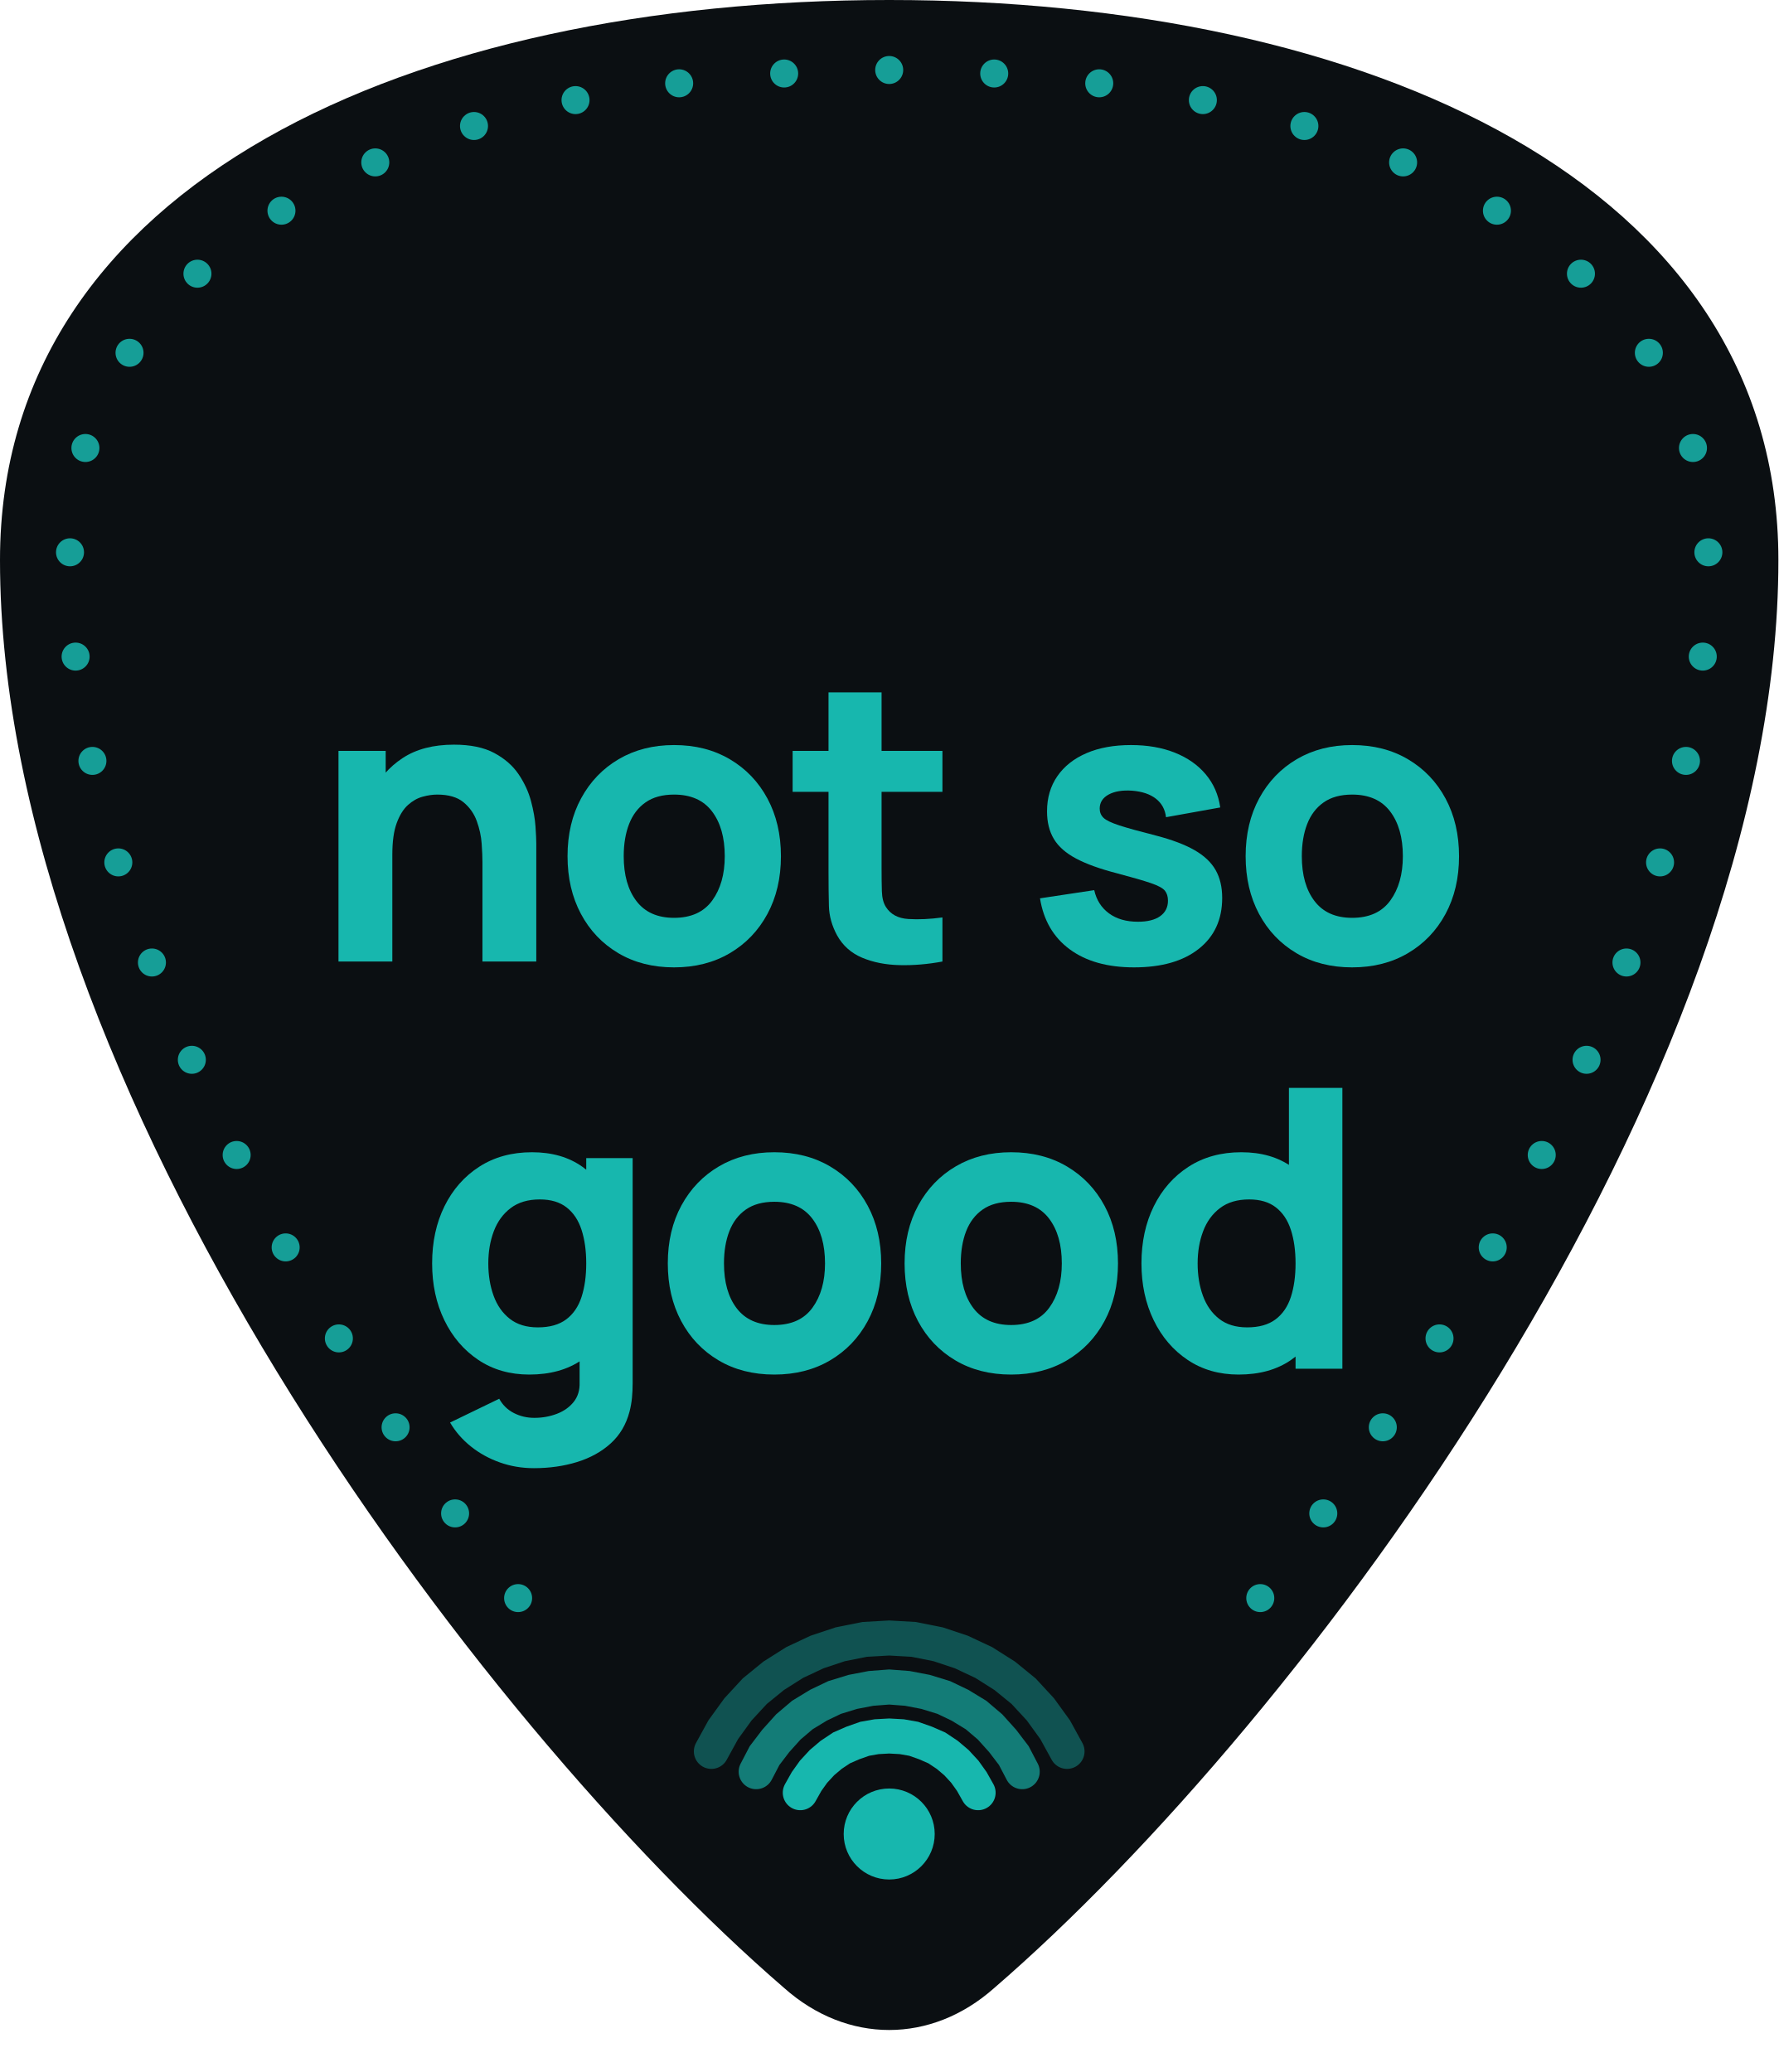
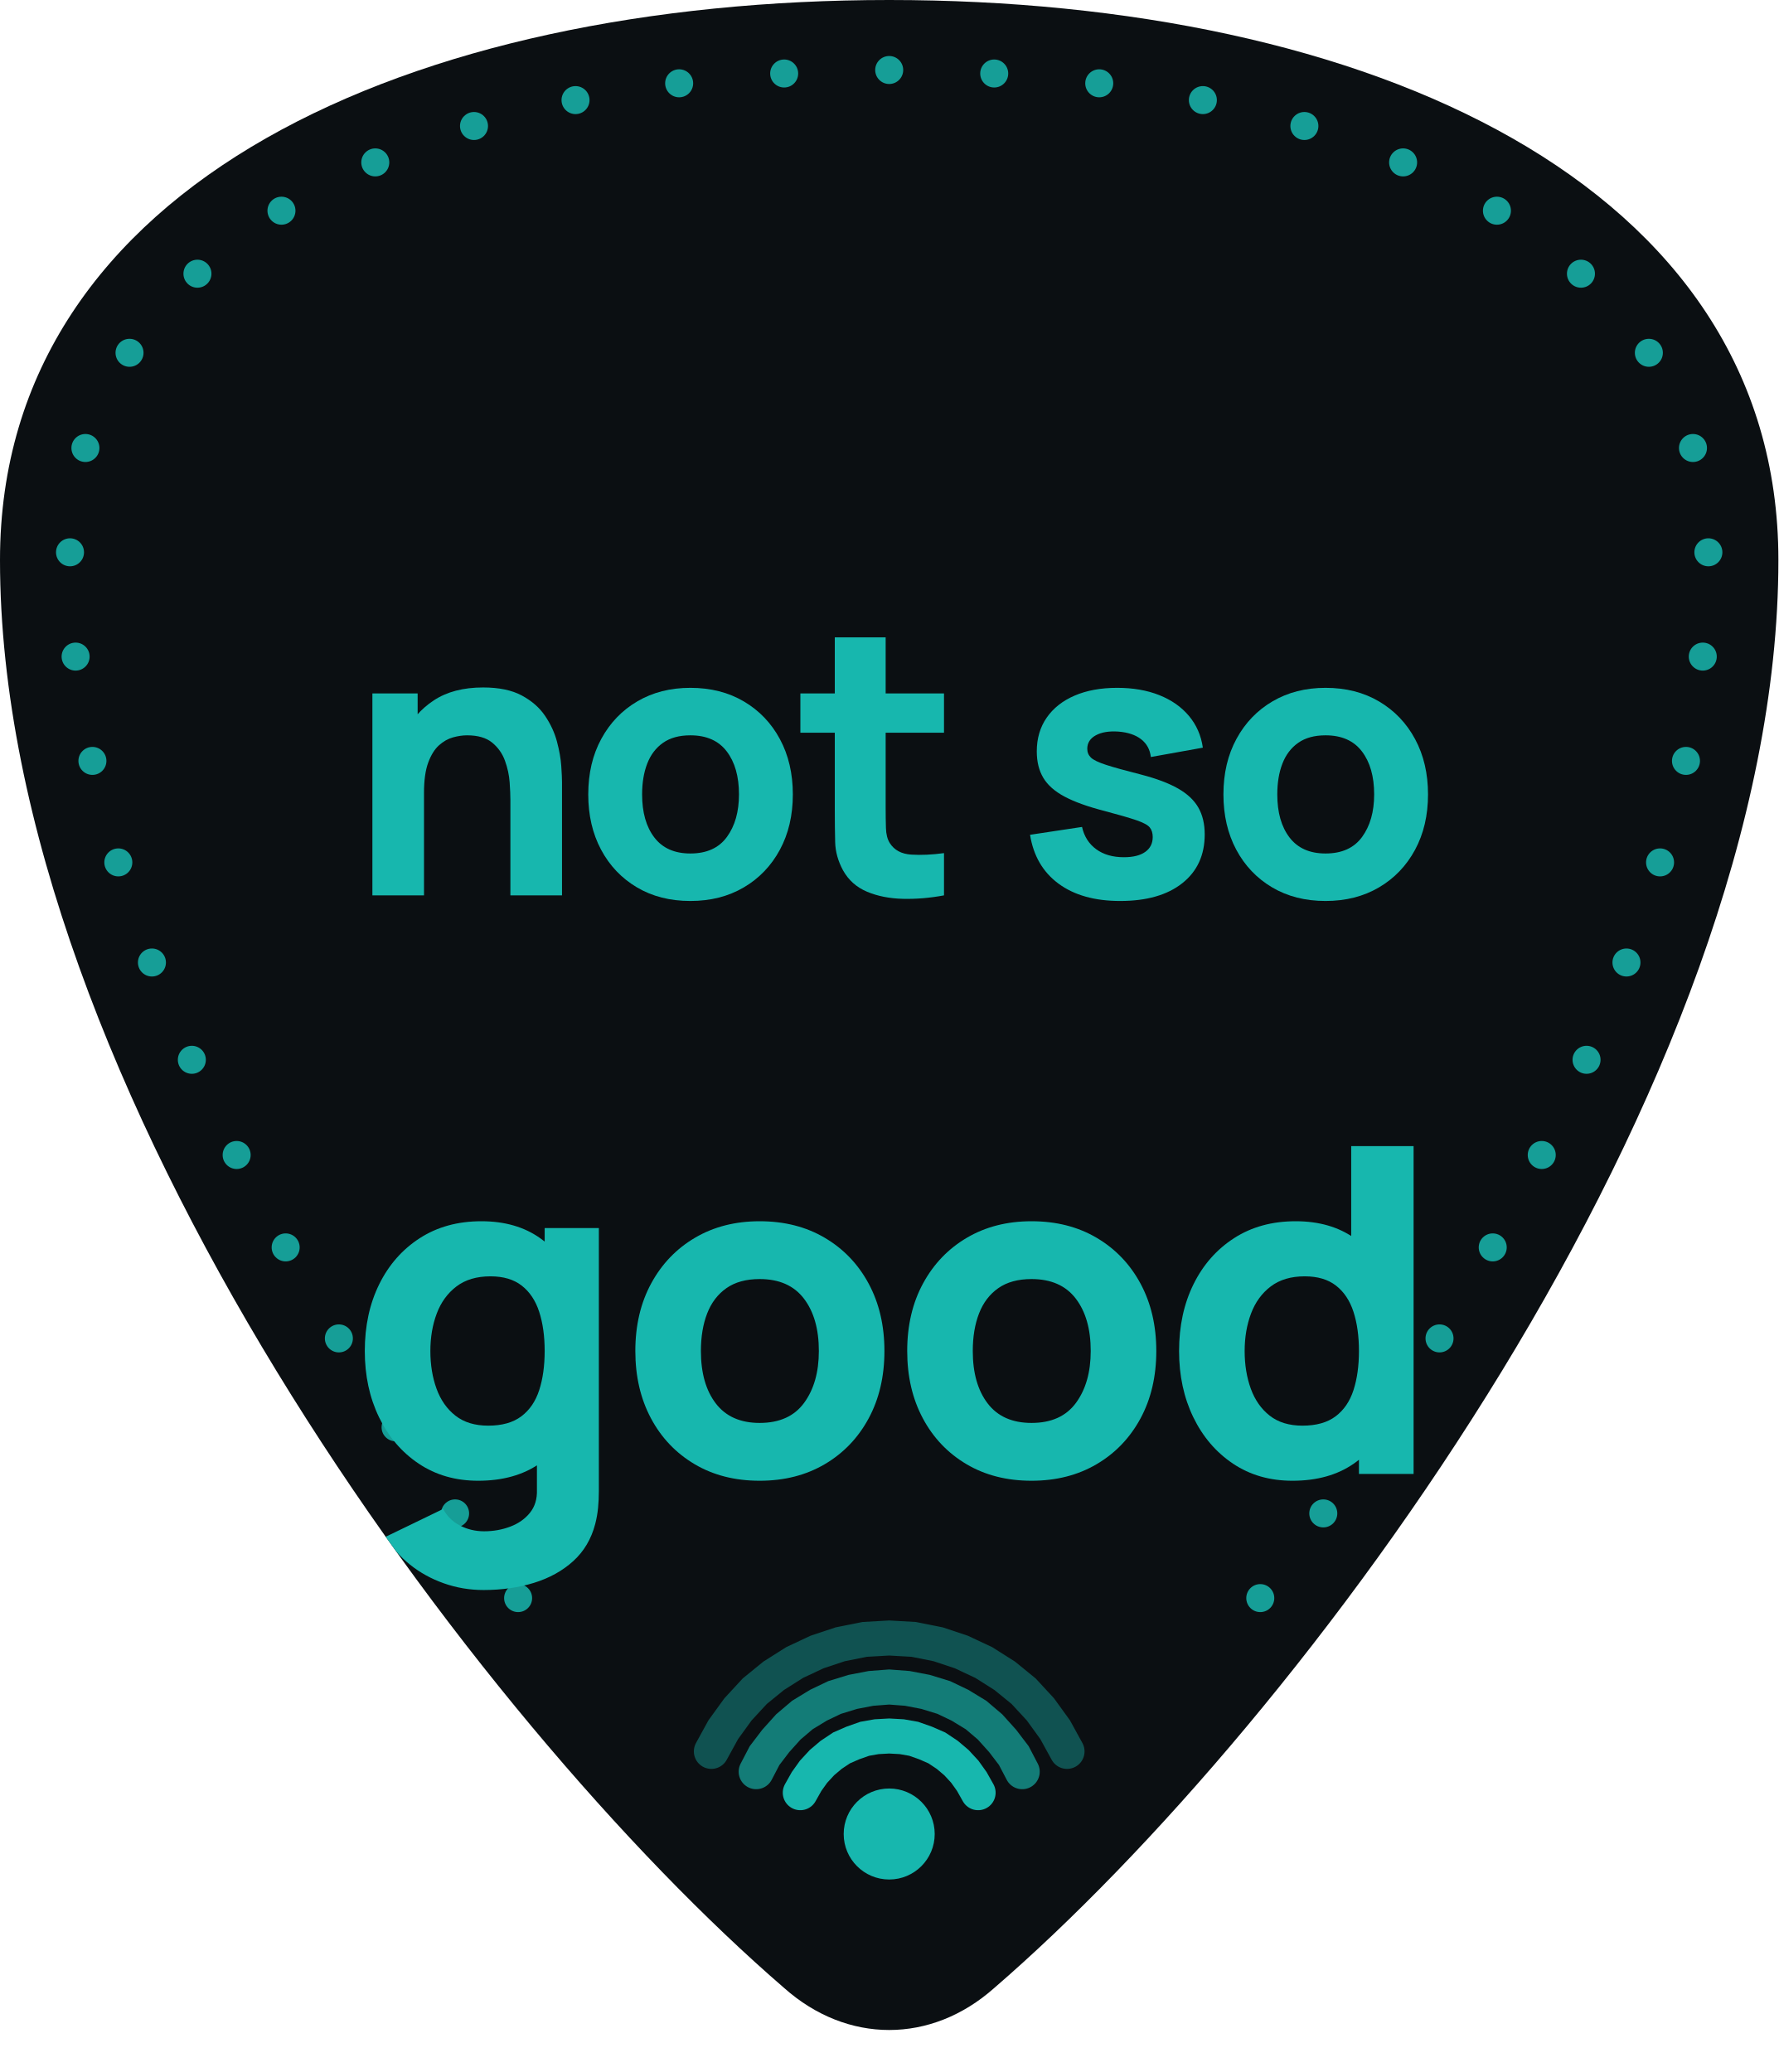
<svg xmlns="http://www.w3.org/2000/svg" viewBox="0 0 25.4 29.6" width="25.4mm" height="29.6mm">
  <defs>
    <clipPath id="pk">
      <path d="M 12.7 0.0 C 19.5 0.0 25.4 2.6 25.4 8.0 C 25.4 15.5 18.6 24.6 14.2 28.4 C 13.3 29.2 12.1 29.2 11.2 28.4 C 6.8 24.6 0.0 15.5 0.0 8.0 C 0.0 2.6 5.9 0.0 12.7 0.0 Z" />
    </clipPath>
  </defs>
  <path d="M 12.7 0.0 C 19.5 0.0 25.4 2.6 25.4 8.0 C 25.4 15.5 18.6 24.6 14.2 28.4 C 13.3 29.2 12.1 29.2 11.2 28.4 C 6.8 24.6 0.0 15.5 0.0 8.0 C 0.0 2.6 5.9 0.0 12.7 0.0 Z" fill="#0B0F12" />
  <g clip-path="url(#pk)">
    <circle cx="12.70" cy="1.00" r="0.2" fill="#17B7AE" opacity="0.85" />
    <circle cx="14.20" cy="1.05" r="0.2" fill="#17B7AE" opacity="0.85" />
    <circle cx="15.70" cy="1.19" r="0.2" fill="#17B7AE" opacity="0.85" />
    <circle cx="17.18" cy="1.43" r="0.2" fill="#17B7AE" opacity="0.85" />
    <circle cx="18.63" cy="1.80" r="0.2" fill="#17B7AE" opacity="0.85" />
    <circle cx="20.04" cy="2.32" r="0.2" fill="#17B7AE" opacity="0.85" />
    <circle cx="21.38" cy="3.01" r="0.2" fill="#17B7AE" opacity="0.85" />
    <circle cx="22.58" cy="3.91" r="0.2" fill="#17B7AE" opacity="0.85" />
    <circle cx="23.55" cy="5.04" r="0.2" fill="#17B7AE" opacity="0.85" />
    <circle cx="24.18" cy="6.40" r="0.2" fill="#17B7AE" opacity="0.85" />
    <circle cx="24.40" cy="7.89" r="0.2" fill="#17B7AE" opacity="0.85" />
    <circle cx="24.32" cy="9.38" r="0.2" fill="#17B7AE" opacity="0.85" />
    <circle cx="24.08" cy="10.87" r="0.2" fill="#17B7AE" opacity="0.85" />
    <circle cx="23.71" cy="12.32" r="0.2" fill="#17B7AE" opacity="0.85" />
    <circle cx="23.23" cy="13.75" r="0.2" fill="#17B7AE" opacity="0.85" />
    <circle cx="22.66" cy="15.14" r="0.2" fill="#17B7AE" opacity="0.85" />
    <circle cx="22.02" cy="16.50" r="0.2" fill="#17B7AE" opacity="0.85" />
    <circle cx="21.32" cy="17.82" r="0.2" fill="#17B7AE" opacity="0.85" />
    <circle cx="20.56" cy="19.12" r="0.2" fill="#17B7AE" opacity="0.85" />
    <circle cx="19.75" cy="20.39" r="0.2" fill="#17B7AE" opacity="0.85" />
    <circle cx="18.90" cy="21.62" r="0.2" fill="#17B7AE" opacity="0.85" />
    <circle cx="18.00" cy="22.83" r="0.2" fill="#17B7AE" opacity="0.85" />
    <circle cx="7.40" cy="22.83" r="0.2" fill="#17B7AE" opacity="0.85" />
    <circle cx="6.50" cy="21.62" r="0.2" fill="#17B7AE" opacity="0.85" />
    <circle cx="5.65" cy="20.39" r="0.2" fill="#17B7AE" opacity="0.85" />
    <circle cx="4.84" cy="19.12" r="0.2" fill="#17B7AE" opacity="0.85" />
    <circle cx="4.08" cy="17.82" r="0.2" fill="#17B7AE" opacity="0.85" />
    <circle cx="3.38" cy="16.50" r="0.2" fill="#17B7AE" opacity="0.85" />
    <circle cx="2.74" cy="15.14" r="0.2" fill="#17B7AE" opacity="0.85" />
    <circle cx="2.17" cy="13.75" r="0.2" fill="#17B7AE" opacity="0.85" />
    <circle cx="1.69" cy="12.32" r="0.2" fill="#17B7AE" opacity="0.85" />
    <circle cx="1.32" cy="10.87" r="0.2" fill="#17B7AE" opacity="0.85" />
    <circle cx="1.08" cy="9.38" r="0.2" fill="#17B7AE" opacity="0.85" />
    <circle cx="1.00" cy="7.89" r="0.2" fill="#17B7AE" opacity="0.85" />
    <circle cx="1.22" cy="6.40" r="0.2" fill="#17B7AE" opacity="0.85" />
    <circle cx="1.85" cy="5.04" r="0.2" fill="#17B7AE" opacity="0.85" />
    <circle cx="2.82" cy="3.91" r="0.2" fill="#17B7AE" opacity="0.85" />
    <circle cx="4.02" cy="3.01" r="0.2" fill="#17B7AE" opacity="0.85" />
    <circle cx="5.36" cy="2.32" r="0.2" fill="#17B7AE" opacity="0.85" />
    <circle cx="6.77" cy="1.80" r="0.2" fill="#17B7AE" opacity="0.85" />
    <circle cx="8.22" cy="1.43" r="0.2" fill="#17B7AE" opacity="0.85" />
    <circle cx="9.70" cy="1.19" r="0.2" fill="#17B7AE" opacity="0.85" />
    <circle cx="11.20" cy="1.05" r="0.2" fill="#17B7AE" opacity="0.85" />
    <path d="M11.43 25.61 L11.52 25.45 L11.62 25.31 L11.74 25.18 L11.87 25.07 L12.02 24.97 L12.18 24.90 L12.35 24.84 L12.52 24.81 L12.70 24.80 L12.88 24.81 L13.05 24.84 L13.22 24.90 L13.38 24.97 L13.53 25.07 L13.66 25.18 L13.78 25.31 L13.88 25.45 L13.97 25.61" fill="none" stroke="#17B7AE" stroke-width="0.5" stroke-linecap="round" opacity="1.0" />
    <path d="M10.80 25.31 L10.92 25.08 L11.08 24.87 L11.26 24.67 L11.46 24.50 L11.69 24.36 L11.92 24.25 L12.18 24.17 L12.44 24.12 L12.70 24.10 L12.96 24.12 L13.22 24.17 L13.48 24.25 L13.71 24.36 L13.94 24.50 L14.14 24.67 L14.32 24.87 L14.48 25.08 L14.60 25.31" fill="none" stroke="#17B7AE" stroke-width="0.5" stroke-linecap="round" opacity="0.65" />
    <path d="M10.16 25.02 L10.33 24.71 L10.54 24.42 L10.78 24.16 L11.05 23.94 L11.35 23.75 L11.67 23.60 L12.00 23.49 L12.35 23.42 L12.70 23.40 L13.05 23.42 L13.40 23.49 L13.73 23.60 L14.05 23.75 L14.35 23.94 L14.62 24.16 L14.86 24.42 L15.07 24.71 L15.24 25.02" fill="none" stroke="#17B7AE" stroke-width="0.5" stroke-linecap="round" opacity="0.4" />
    <circle cx="12.7" cy="26.2" r="0.65" fill="#17B7AE" />
-     <path transform="translate(4.450 13.736) scale(0.002786 -0.002786)" d="M876 0V510Q876 547 872.0 604.5Q868 662 847.0 720.0Q826 778 778.5 817.0Q731 856 644 856Q609 856 569.0 845.0Q529 834 494.0 802.5Q459 771 436.5 710.0Q414 649 414 548L258 622Q258 750 310.0 862.0Q362 974 466.5 1043.0Q571 1112 730 1112Q857 1112 937.0 1069.0Q1017 1026 1061.5 960.0Q1106 894 1125.0 822.5Q1144 751 1148.0 692.0Q1152 633 1152 606V0ZM138 0V1080H380V722H414V0Z" fill="#17B7AE" />
-     <path transform="translate(7.883 13.736) scale(0.002786 -0.002786)" d="M626 -30Q463 -30 340.0 43.0Q217 116 148.5 244.5Q80 373 80 540Q80 709 150.0 837.5Q220 966 343.0 1038.0Q466 1110 626 1110Q789 1110 912.5 1037.0Q1036 964 1105.0 835.5Q1174 707 1174 540Q1174 372 1104.5 243.5Q1035 115 911.5 42.5Q788 -30 626 -30ZM626 224Q757 224 821.5 312.5Q886 401 886 540Q886 684 820.5 770.0Q755 856 626 856Q537 856 480.0 816.0Q423 776 395.5 705.0Q368 634 368 540Q368 395 433.5 309.5Q499 224 626 224Z" fill="#17B7AE" />
-     <path transform="translate(11.265 13.736) scale(0.002786 -0.002786)" d="M788 0Q676 -21 568.5 -18.5Q461 -16 376.5 19.5Q292 55 248 134Q208 208 206.0 284.5Q204 361 204 458V1380H476V474Q476 411 477.5 360.5Q479 310 498 280Q534 223 613.0 218.0Q692 213 788 226ZM20 870V1080H788V870Z" fill="#17B7AE" />
-     <path transform="translate(14.631 13.736) scale(0.002786 -0.002786)" d="M562 -30Q358 -30 232.5 62.5Q107 155 80 324L358 366Q375 290 433.5 247.0Q492 204 582 204Q656 204 696.0 232.5Q736 261 736 312Q736 344 720.0 363.5Q704 383 648.5 402.0Q593 421 476 452Q344 486 265.0 528.0Q186 570 151.0 628.5Q116 687 116 770Q116 874 169.0 950.5Q222 1027 318.5 1068.5Q415 1110 546 1110Q673 1110 771.0 1071.0Q869 1032 929.5 960.0Q990 888 1004 790L726 740Q719 800 674.0 835.0Q629 870 552 876Q477 881 431.5 856.0Q386 831 386 784Q386 756 405.5 737.0Q425 718 486.5 698.0Q548 678 674 646Q797 614 871.5 571.5Q946 529 980.0 469.5Q1014 410 1014 326Q1014 160 894.0 65.0Q774 -30 562 -30Z" fill="#17B7AE" />
-     <path transform="translate(17.568 13.736) scale(0.002786 -0.002786)" d="M626 -30Q463 -30 340.0 43.0Q217 116 148.5 244.5Q80 373 80 540Q80 709 150.0 837.5Q220 966 343.0 1038.0Q466 1110 626 1110Q789 1110 912.5 1037.0Q1036 964 1105.0 835.5Q1174 707 1174 540Q1174 372 1104.5 243.5Q1035 115 911.5 42.5Q788 -30 626 -30ZM626 224Q757 224 821.5 312.5Q886 401 886 540Q886 684 820.5 770.0Q755 856 626 856Q537 856 480.0 816.0Q423 776 395.5 705.0Q368 634 368 540Q368 395 433.5 309.5Q499 224 626 224Z" fill="#17B7AE" />
-     <path transform="translate(5.949 19.553) scale(0.002786 -0.002786)" d="M602 -510Q510 -510 427.0 -480.5Q344 -451 278.5 -398.5Q213 -346 172 -276L424 -154Q450 -202 498.5 -227.0Q547 -252 604 -252Q665 -252 719.0 -231.5Q773 -211 805.5 -170.5Q838 -130 836 -70V244H870V1080H1108V-74Q1108 -114 1104.5 -149.5Q1101 -185 1092 -220Q1066 -319 995.5 -383.0Q925 -447 823.0 -478.5Q721 -510 602 -510ZM578 -30Q429 -30 317.0 45.0Q205 120 142.5 249.0Q80 378 80 540Q80 705 143.5 833.5Q207 962 322.0 1036.0Q437 1110 592 1110Q746 1110 851.0 1035.0Q956 960 1010.0 831.0Q1064 702 1064 540Q1064 378 1009.5 249.0Q955 120 847.0 45.0Q739 -30 578 -30ZM622 212Q713 212 767.5 253.0Q822 294 846.0 368.0Q870 442 870 540Q870 638 846.0 712.0Q822 786 769.5 827.0Q717 868 632 868Q541 868 482.5 823.5Q424 779 396.0 704.5Q368 630 368 540Q368 449 395.0 374.5Q422 300 478.0 256.0Q534 212 622 212Z" fill="#17B7AE" />
-     <path transform="translate(9.315 19.553) scale(0.002786 -0.002786)" d="M626 -30Q463 -30 340.0 43.0Q217 116 148.5 244.5Q80 373 80 540Q80 709 150.0 837.5Q220 966 343.0 1038.0Q466 1110 626 1110Q789 1110 912.5 1037.0Q1036 964 1105.0 835.5Q1174 707 1174 540Q1174 372 1104.5 243.5Q1035 115 911.5 42.5Q788 -30 626 -30ZM626 224Q757 224 821.5 312.5Q886 401 886 540Q886 684 820.5 770.0Q755 856 626 856Q537 856 480.0 816.0Q423 776 395.5 705.0Q368 634 368 540Q368 395 433.5 309.5Q499 224 626 224Z" fill="#17B7AE" />
-     <path transform="translate(12.697 19.553) scale(0.002786 -0.002786)" d="M626 -30Q463 -30 340.0 43.0Q217 116 148.5 244.5Q80 373 80 540Q80 709 150.0 837.5Q220 966 343.0 1038.0Q466 1110 626 1110Q789 1110 912.5 1037.0Q1036 964 1105.0 835.5Q1174 707 1174 540Q1174 372 1104.5 243.5Q1035 115 911.5 42.5Q788 -30 626 -30ZM626 224Q757 224 821.5 312.5Q886 401 886 540Q886 684 820.5 770.0Q755 856 626 856Q537 856 480.0 816.0Q423 776 395.5 705.0Q368 634 368 540Q368 395 433.5 309.5Q499 224 626 224Z" fill="#17B7AE" />
-     <path transform="translate(16.080 19.553) scale(0.002786 -0.002786)" d="M578 -30Q429 -30 317.0 45.0Q205 120 142.5 249.0Q80 378 80 540Q80 705 143.5 833.5Q207 962 322.0 1036.0Q437 1110 592 1110Q746 1110 851.0 1035.0Q956 960 1010.0 831.0Q1064 702 1064 540Q1064 378 1009.5 249.0Q955 120 847.0 45.0Q739 -30 578 -30ZM622 212Q713 212 767.5 253.0Q822 294 846.0 368.0Q870 442 870 540Q870 638 846.0 712.0Q822 786 769.5 827.0Q717 868 632 868Q541 868 482.5 823.5Q424 779 396.0 704.5Q368 630 368 540Q368 449 395.0 374.5Q422 300 478.0 256.0Q534 212 622 212ZM870 0V740H836V1440H1110V0Z" fill="#17B7AE" />
+     <path transform="translate(4.950 12.791) scale(0.002671 -0.002671)" d="M876 0V510Q876 547 872.0 604.5Q868 662 847.0 720.0Q826 778 778.5 817.0Q731 856 644 856Q609 856 569.0 845.0Q529 834 494.0 802.5Q459 771 436.5 710.0Q414 649 414 548L258 622Q258 750 310.0 862.0Q362 974 466.5 1043.0Q571 1112 730 1112Q857 1112 937.0 1069.0Q1017 1026 1061.5 960.0Q1106 894 1125.0 822.5Q1144 751 1148.0 692.0Q1152 633 1152 606V0ZM138 0V1080H380V722H414V0Z" fill="#17B7AE" />
+     <path transform="translate(8.188 12.791) scale(0.002671 -0.002671)" d="M626 -30Q463 -30 340.0 43.0Q217 116 148.5 244.5Q80 373 80 540Q80 709 150.0 837.5Q220 966 343.0 1038.0Q466 1110 626 1110Q789 1110 912.5 1037.0Q1036 964 1105.0 835.5Q1174 707 1174 540Q1174 372 1104.5 243.5Q1035 115 911.5 42.5Q788 -30 626 -30ZM626 224Q757 224 821.5 312.5Q886 401 886 540Q886 684 820.5 770.0Q755 856 626 856Q537 856 480.0 816.0Q423 776 395.5 705.0Q368 634 368 540Q368 395 433.5 309.5Q499 224 626 224Z" fill="#17B7AE" />
+     <path transform="translate(11.378 12.791) scale(0.002671 -0.002671)" d="M788 0Q676 -21 568.5 -18.5Q461 -16 376.5 19.5Q292 55 248 134Q208 208 206.0 284.5Q204 361 204 458V1380H476V474Q476 411 477.5 360.5Q479 310 498 280Q534 223 613.0 218.0Q692 213 788 226ZM20 870V1080H788V870Z" fill="#17B7AE" />
+     <path transform="translate(14.498 12.791) scale(0.002671 -0.002671)" d="M562 -30Q358 -30 232.5 62.5Q107 155 80 324L358 366Q375 290 433.5 247.0Q492 204 582 204Q656 204 696.0 232.5Q736 261 736 312Q736 344 720.0 363.5Q704 383 648.5 402.0Q593 421 476 452Q344 486 265.0 528.0Q186 570 151.0 628.5Q116 687 116 770Q116 874 169.0 950.5Q222 1027 318.5 1068.5Q415 1110 546 1110Q673 1110 771.0 1071.0Q869 1032 929.5 960.0Q990 888 1004 790L726 740Q719 800 674.0 835.0Q629 870 552 876Q477 881 431.5 856.0Q386 831 386 784Q386 756 405.5 737.0Q425 718 486.5 698.0Q548 678 674 646Q797 614 871.5 571.5Q946 529 980.0 469.5Q1014 410 1014 326Q1014 160 894.0 65.0Q774 -30 562 -30Z" fill="#17B7AE" />
+     <path transform="translate(17.260 12.791) scale(0.002671 -0.002671)" d="M626 -30Q463 -30 340.0 43.0Q217 116 148.5 244.5Q80 373 80 540Q80 709 150.0 837.5Q220 966 343.0 1038.0Q466 1110 626 1110Q789 1110 912.5 1037.0Q1036 964 1105.0 835.5Q1174 707 1174 540Q1174 372 1104.5 243.5Q1035 115 911.5 42.5Q788 -30 626 -30ZM626 224Q757 224 821.5 312.5Q886 401 886 540Q886 684 820.5 770.0Q755 856 626 856Q537 856 480.0 816.0Q423 776 395.5 705.0Q368 634 368 540Q368 395 433.5 309.5Q499 224 626 224Z" fill="#17B7AE" />
+     <path transform="translate(4.950 21.056) scale(0.003252 -0.003252)" d="M602 -510Q510 -510 427.0 -480.5Q344 -451 278.5 -398.5Q213 -346 172 -276L424 -154Q450 -202 498.5 -227.0Q547 -252 604 -252Q665 -252 719.0 -231.5Q773 -211 805.5 -170.5Q838 -130 836 -70V244H870V1080H1108V-74Q1108 -114 1104.5 -149.5Q1101 -185 1092 -220Q1066 -319 995.5 -383.0Q925 -447 823.0 -478.5Q721 -510 602 -510ZM578 -30Q429 -30 317.0 45.0Q205 120 142.5 249.0Q80 378 80 540Q80 705 143.5 833.5Q207 962 322.0 1036.0Q437 1110 592 1110Q746 1110 851.0 1035.0Q956 960 1010.0 831.0Q1064 702 1064 540Q1064 378 1009.5 249.0Q955 120 847.0 45.0Q739 -30 578 -30ZM622 212Q713 212 767.5 253.0Q822 294 846.0 368.0Q870 442 870 540Q870 638 846.0 712.0Q822 786 769.5 827.0Q717 868 632 868Q541 868 482.5 823.5Q424 779 396.0 704.5Q368 630 368 540Q368 449 395.0 374.5Q422 300 478.0 256.0Q534 212 622 212Z" fill="#17B7AE" />
+     <path transform="translate(8.814 21.056) scale(0.003252 -0.003252)" d="M626 -30Q463 -30 340.0 43.0Q217 116 148.5 244.5Q80 373 80 540Q80 709 150.0 837.5Q220 966 343.0 1038.0Q466 1110 626 1110Q789 1110 912.5 1037.0Q1036 964 1105.0 835.5Q1174 707 1174 540Q1174 372 1104.5 243.5Q1035 115 911.5 42.5Q788 -30 626 -30ZM626 224Q757 224 821.5 312.5Q886 401 886 540Q886 684 820.5 770.0Q755 856 626 856Q537 856 480.0 816.0Q423 776 395.5 705.0Q368 634 368 540Q368 395 433.5 309.5Q499 224 626 224Z" fill="#17B7AE" />
+     <path transform="translate(12.697 21.056) scale(0.003252 -0.003252)" d="M626 -30Q463 -30 340.0 43.0Q217 116 148.5 244.5Q80 373 80 540Q80 709 150.0 837.5Q220 966 343.0 1038.0Q466 1110 626 1110Q789 1110 912.5 1037.0Q1036 964 1105.0 835.5Q1174 707 1174 540Q1174 372 1104.5 243.5Q1035 115 911.5 42.5Q788 -30 626 -30ZM626 224Q757 224 821.5 312.5Q886 401 886 540Q886 684 820.5 770.0Q755 856 626 856Q537 856 480.0 816.0Q423 776 395.5 705.0Q368 634 368 540Q368 395 433.5 309.5Q499 224 626 224Z" fill="#17B7AE" />
+     <path transform="translate(16.580 21.056) scale(0.003252 -0.003252)" d="M578 -30Q429 -30 317.0 45.0Q205 120 142.5 249.0Q80 378 80 540Q80 705 143.5 833.5Q207 962 322.0 1036.0Q437 1110 592 1110Q746 1110 851.0 1035.0Q956 960 1010.0 831.0Q1064 702 1064 540Q1064 378 1009.5 249.0Q955 120 847.0 45.0Q739 -30 578 -30ZM622 212Q713 212 767.5 253.0Q822 294 846.0 368.0Q870 442 870 540Q870 638 846.0 712.0Q822 786 769.5 827.0Q717 868 632 868Q541 868 482.5 823.5Q424 779 396.0 704.5Q368 630 368 540Q368 449 395.0 374.5Q422 300 478.0 256.0Q534 212 622 212ZM870 0V740H836V1440H1110V0Z" fill="#17B7AE" />
  </g>
</svg>
